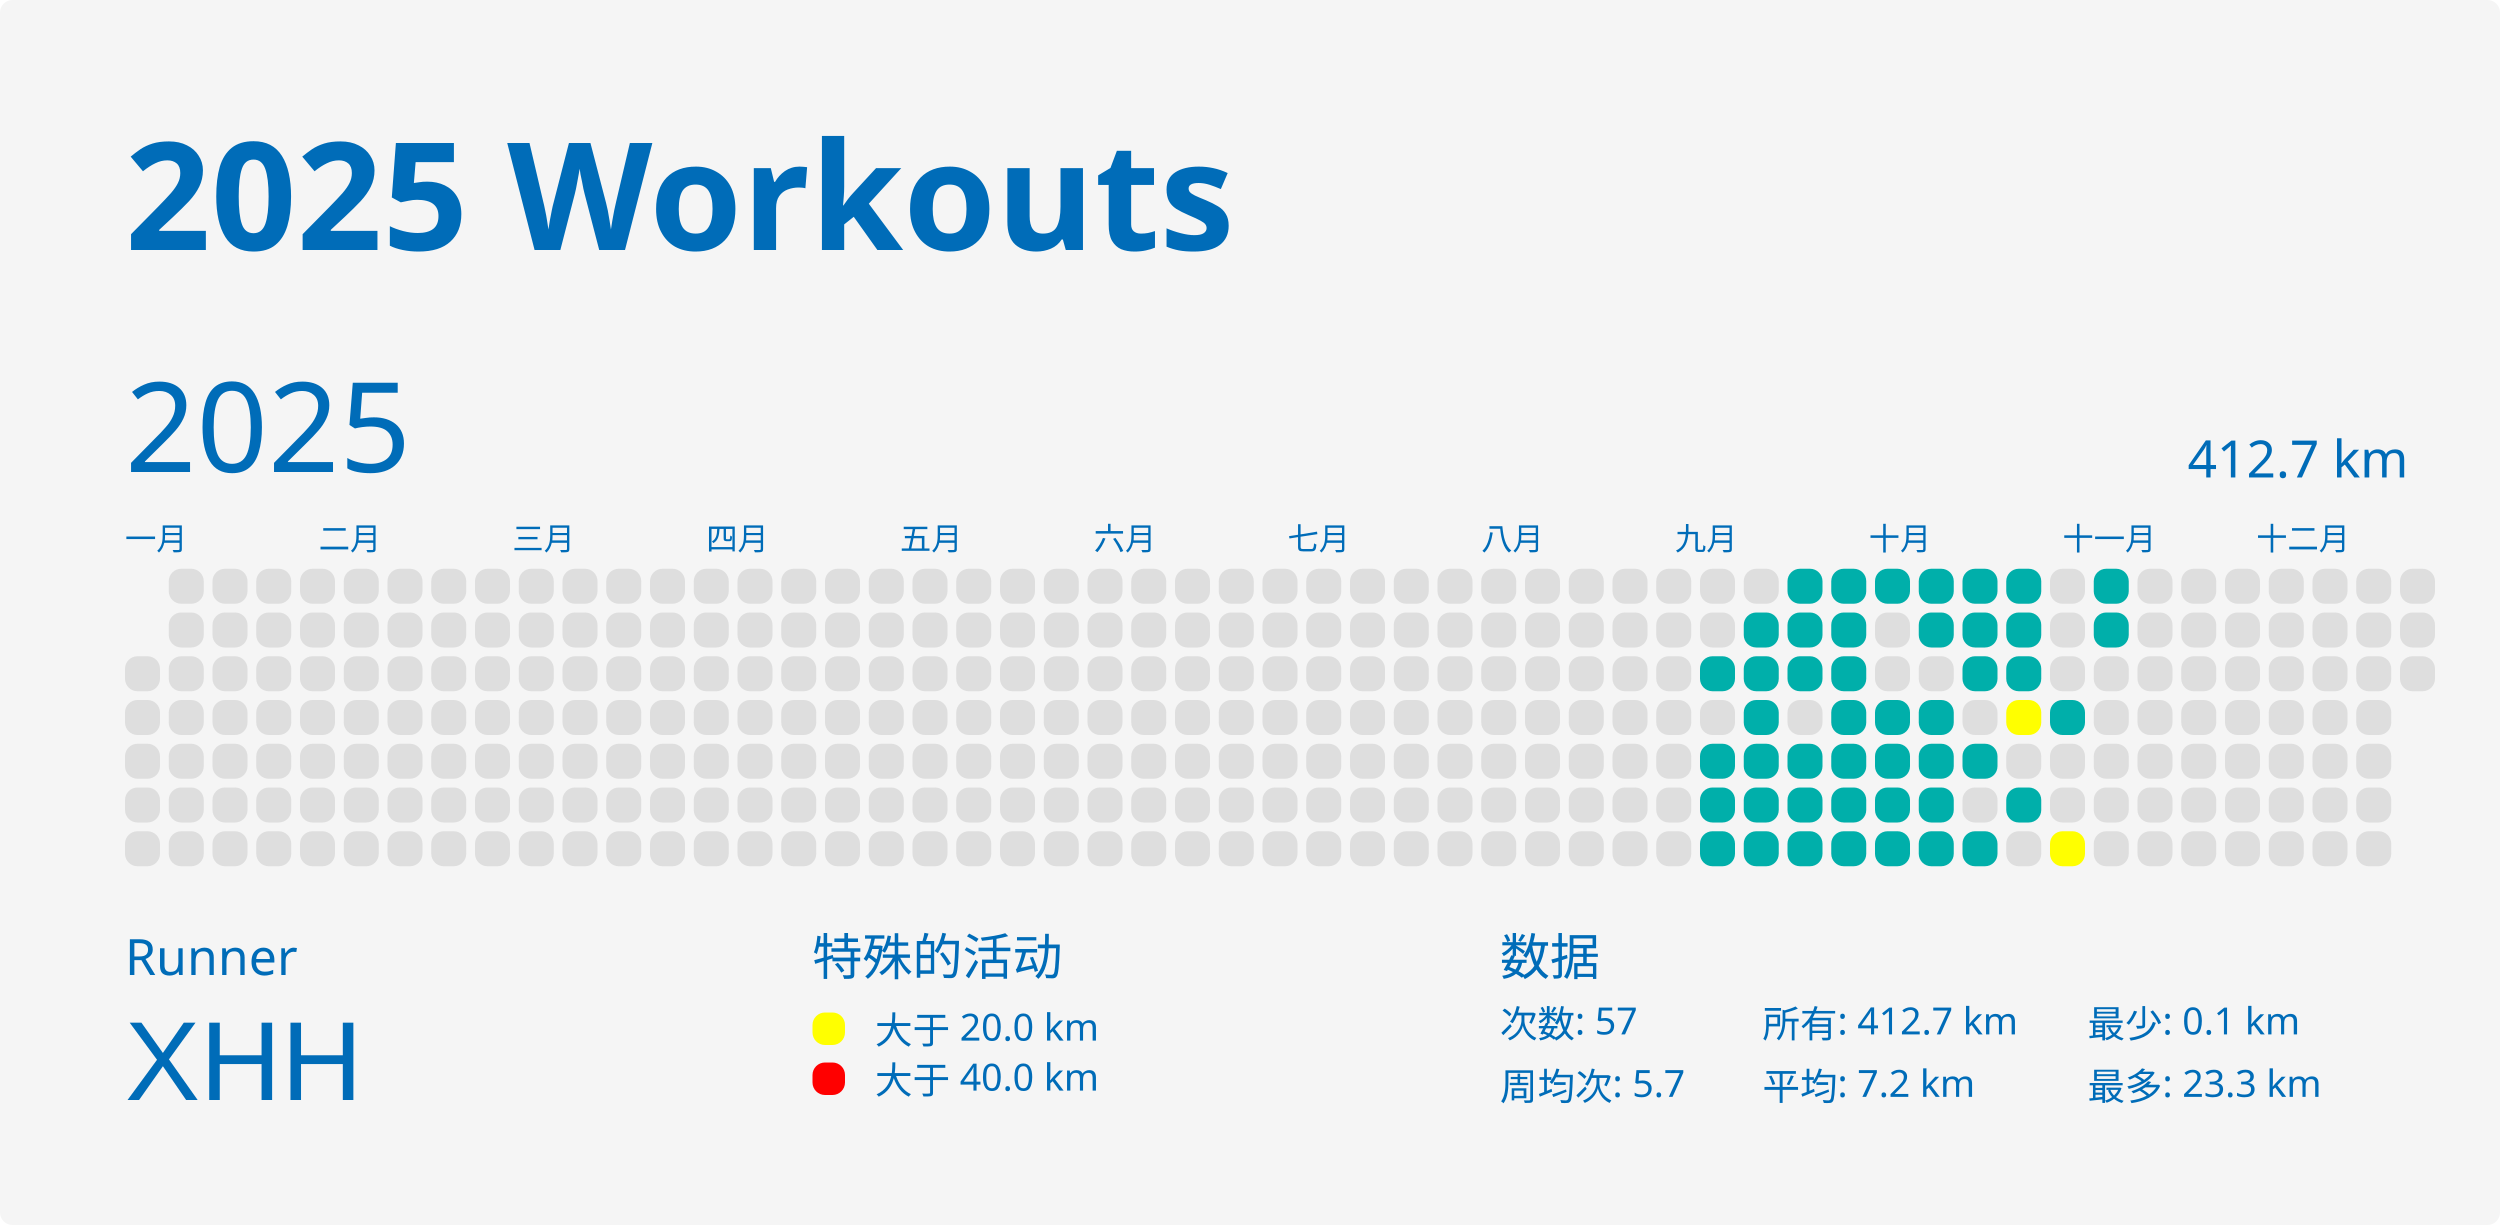
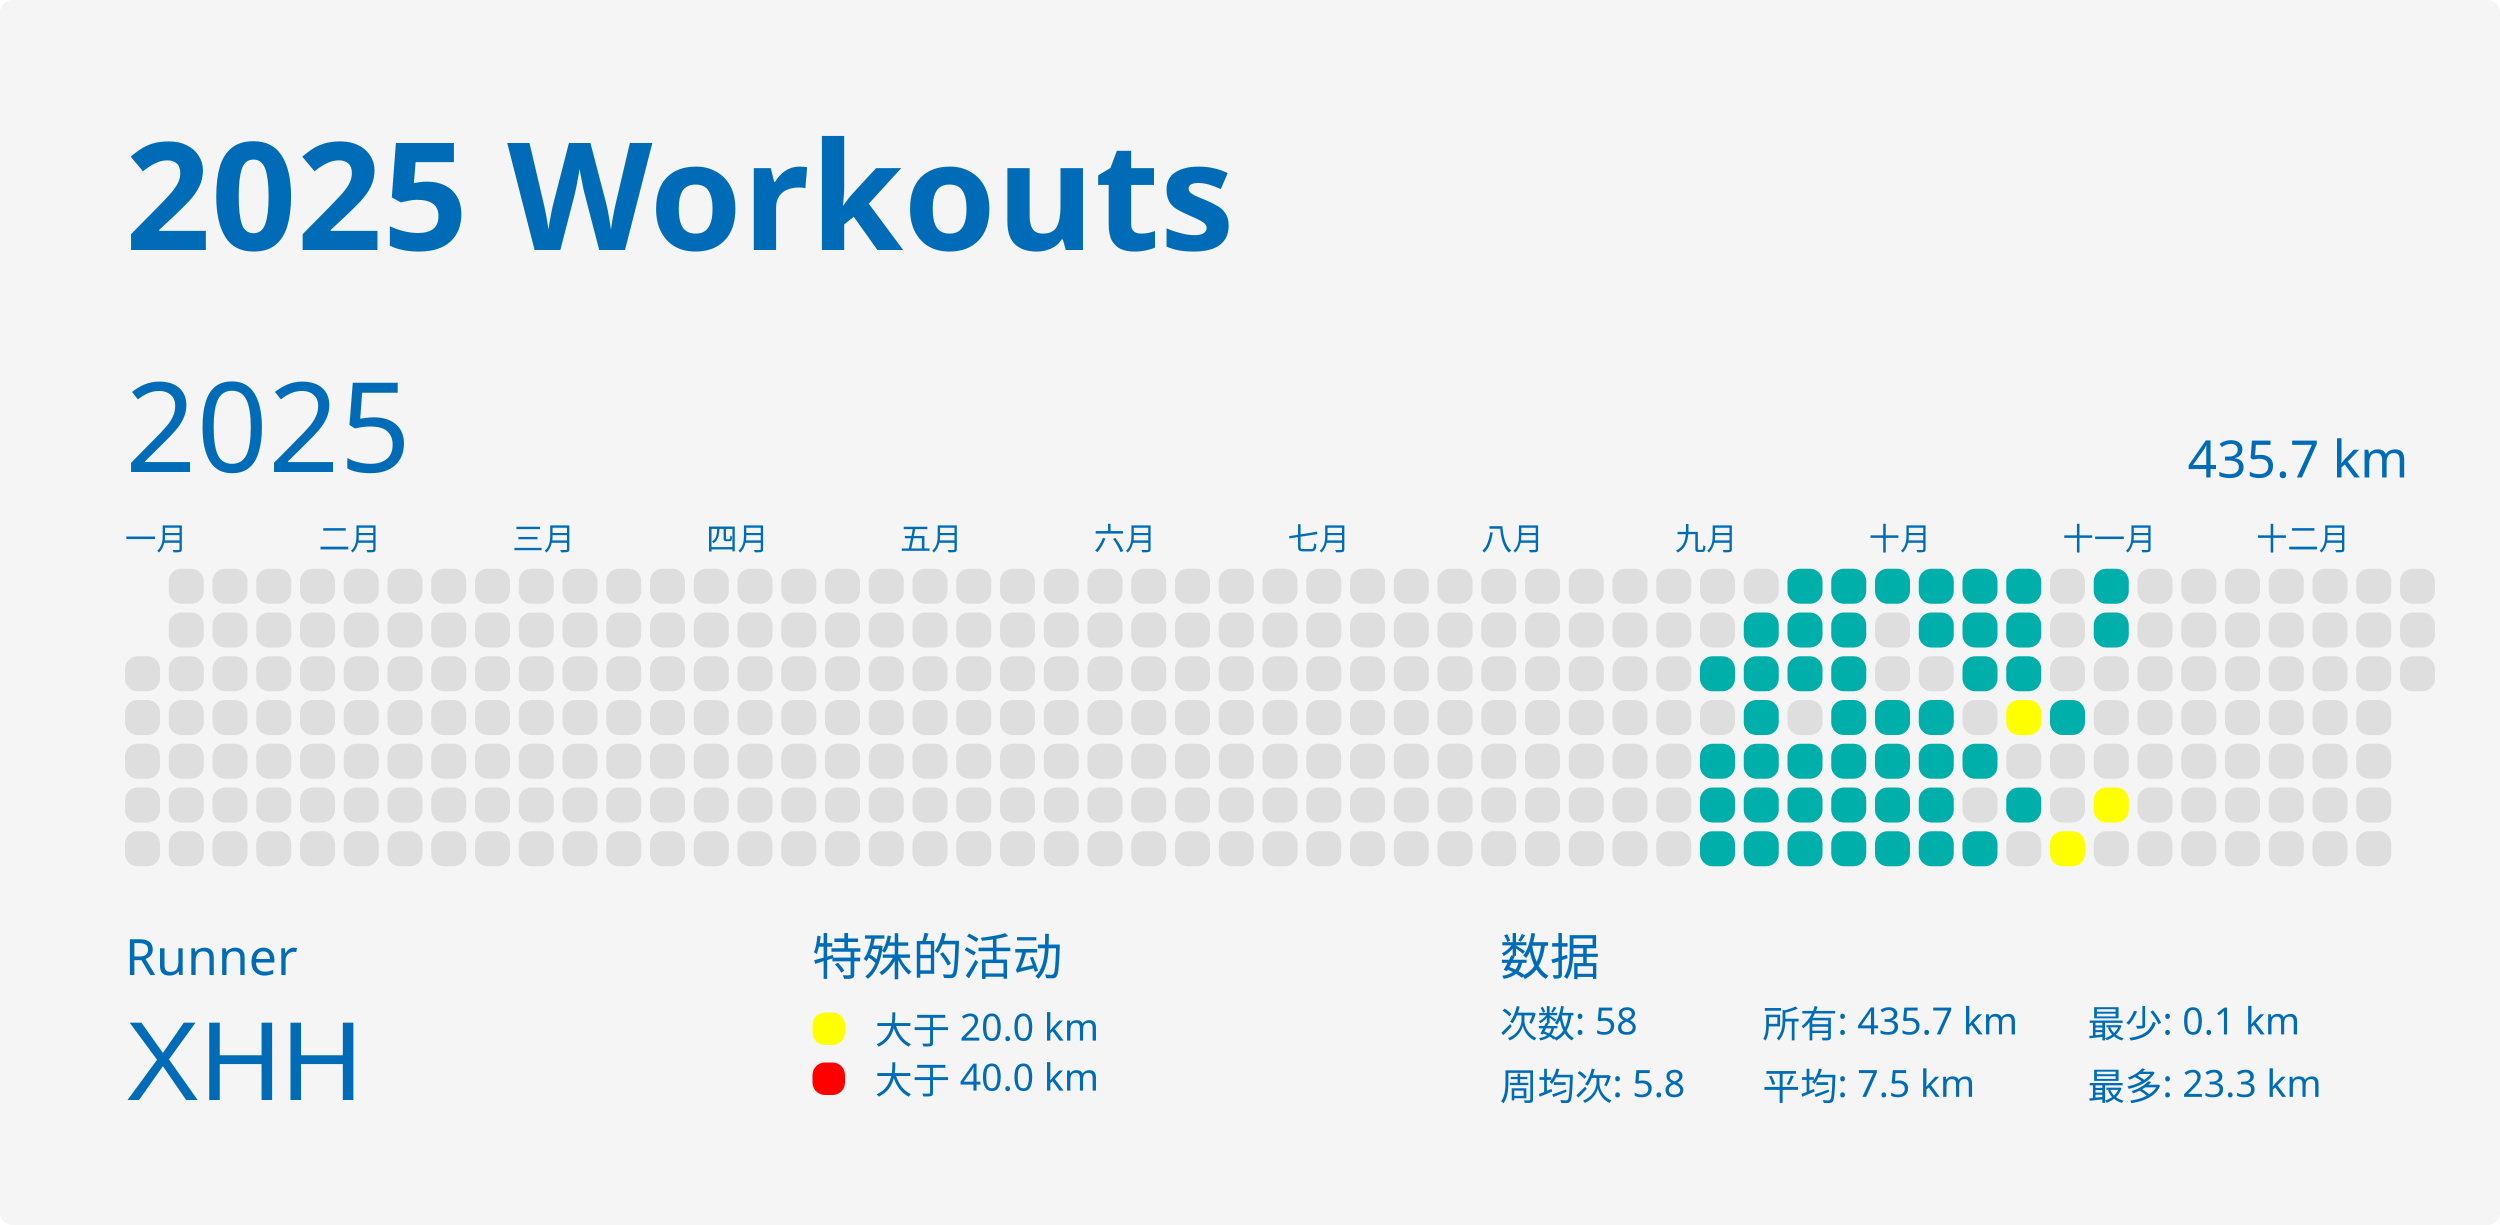
<svg xmlns="http://www.w3.org/2000/svg" baseProfile="full" height="98mm" version="1.1" viewBox="0,0,200,98" width="200mm">
  <defs />
  <rect fill="#f5f5f5" height="98" rx="1" ry="1" width="200" x="0" y="0" />
  <text fill="#006cb8" style="font-size:12px; font-family:MGI-Regular; font-weight:bold;" x="10" y="20">2025 Workouts</text>
  <text fill="#006cb8" style="font-size:4px; font-family:MGI-Regular" x="10" y="78">Runner</text>
  <text fill="#006cb8" style="font-size:9px; font-family:Arial" x="10" y="88">XHH</text>
  <text fill="#006cb8" style="font-size:4px; font-family:MGI-Regular" x="65" y="78">特殊的活动</text>
  <rect fill="yellow" height="2.6" rx="1" ry="1" width="2.6" x="65" y="81" />
  <text fill="#006cb8" style="font-size:3px; font-family:MGI-Regular" x="70" y="83.5">大于 20.0 km</text>
  <rect fill="red" height="2.6" rx="1" ry="1" width="2.6" x="65" y="85" />
  <text fill="#006cb8" style="font-size:3px; font-family:MGI-Regular" x="70" y="87.5">大于 40.0 km</text>
  <text fill="#006cb8" style="font-size:4px; font-family:MGI-Regular" x="120" y="78">数据</text>
-   <text fill="#006cb8" style="font-size:3px; font-family:MGI-Regular" x="120" y="83">次数: 57</text>
-   <text fill="#006cb8" style="font-size:3px; font-family:MGI-Regular" x="120" y="88">周均次: 5.7</text>
-   <text fill="#006cb8" style="font-size:3px; font-family:MGI-Regular" x="141" y="83">所有: 412.7 km</text>
-   <text fill="#006cb8" style="font-size:3px; font-family:MGI-Regular" x="141" y="88">平均: 7.2 km</text>
+   <text fill="#006cb8" style="font-size:3px; font-family:MGI-Regular" x="120" y="83">次数: 58</text>
+   <text fill="#006cb8" style="font-size:3px; font-family:MGI-Regular" x="120" y="88">周均次: 5.8</text>
+   <text fill="#006cb8" style="font-size:3px; font-family:MGI-Regular" x="141" y="83">所有: 435.7 km</text>
+   <text fill="#006cb8" style="font-size:3px; font-family:MGI-Regular" x="141" y="88">平均: 7.5 km</text>
  <text fill="#006cb8" style="font-size:3px; font-family:MGI-Regular" x="167" y="83">最少: 0.1 km</text>
  <text fill="#006cb8" style="font-size:3px; font-family:MGI-Regular" x="167" y="88">最多: 23.3 km</text>
  <text dominant-baseline="hanging" fill="#006cb8" style="font-size:10.0px; font-family:MGI-Regular;" x="10" y="30">2025</text>
-   <text dominant-baseline="hanging" fill="#006cb8" style="font-size:4.125px; font-family:MGI-Regular;" x="175" y="35">412.7 km</text>
+   <text dominant-baseline="hanging" fill="#006cb8" style="font-size:4.125px; font-family:MGI-Regular;" x="175" y="35">435.7 km</text>
  <text fill="#006cb8" style="font-size:2.5px; font-family:MGI-Regular" x="10.0" y="44">一月</text>
  <text fill="#006cb8" style="font-size:2.5px; font-family:MGI-Regular" x="25.5" y="44">二月</text>
  <text fill="#006cb8" style="font-size:2.5px; font-family:MGI-Regular" x="41.0" y="44">三月</text>
  <text fill="#006cb8" style="font-size:2.5px; font-family:MGI-Regular" x="56.5" y="44">四月</text>
  <text fill="#006cb8" style="font-size:2.5px; font-family:MGI-Regular" x="72.0" y="44">五月</text>
  <text fill="#006cb8" style="font-size:2.5px; font-family:MGI-Regular" x="87.5" y="44">六月</text>
  <text fill="#006cb8" style="font-size:2.5px; font-family:MGI-Regular" x="103.0" y="44">七月</text>
  <text fill="#006cb8" style="font-size:2.5px; font-family:MGI-Regular" x="118.5" y="44">八月</text>
  <text fill="#006cb8" style="font-size:2.5px; font-family:MGI-Regular" x="134.0" y="44">九月</text>
  <text fill="#006cb8" style="font-size:2.5px; font-family:MGI-Regular" x="149.5" y="44">十月</text>
  <text fill="#006cb8" style="font-size:2.5px; font-family:MGI-Regular" x="165.0" y="44">十一月</text>
  <text fill="#006cb8" style="font-size:2.5px; font-family:MGI-Regular" x="180.5" y="44">十二月</text>
  <rect fill="#dedede" height="2.8" rx="1" ry="1" width="2.8" x="10.0" y="52.5" />
  <rect fill="#dedede" height="2.8" rx="1" ry="1" width="2.8" x="10.0" y="56.0" />
  <rect fill="#dedede" height="2.8" rx="1" ry="1" width="2.8" x="10.0" y="59.5" />
  <rect fill="#dedede" height="2.8" rx="1" ry="1" width="2.8" x="10.0" y="63.0" />
  <rect fill="#dedede" height="2.8" rx="1" ry="1" width="2.8" x="10.0" y="66.5" />
  <rect fill="#dedede" height="2.8" rx="1" ry="1" width="2.8" x="13.5" y="45.5" />
  <rect fill="#dedede" height="2.8" rx="1" ry="1" width="2.8" x="13.5" y="49.0" />
  <rect fill="#dedede" height="2.8" rx="1" ry="1" width="2.8" x="13.5" y="52.5" />
  <rect fill="#dedede" height="2.8" rx="1" ry="1" width="2.8" x="13.5" y="56.0" />
  <rect fill="#dedede" height="2.8" rx="1" ry="1" width="2.8" x="13.5" y="59.5" />
  <rect fill="#dedede" height="2.8" rx="1" ry="1" width="2.8" x="13.5" y="63.0" />
  <rect fill="#dedede" height="2.8" rx="1" ry="1" width="2.8" x="13.5" y="66.5" />
  <rect fill="#dedede" height="2.8" rx="1" ry="1" width="2.8" x="17.0" y="45.5" />
  <rect fill="#dedede" height="2.8" rx="1" ry="1" width="2.8" x="17.0" y="49.0" />
  <rect fill="#dedede" height="2.8" rx="1" ry="1" width="2.8" x="17.0" y="52.5" />
  <rect fill="#dedede" height="2.8" rx="1" ry="1" width="2.8" x="17.0" y="56.0" />
  <rect fill="#dedede" height="2.8" rx="1" ry="1" width="2.8" x="17.0" y="59.5" />
  <rect fill="#dedede" height="2.8" rx="1" ry="1" width="2.8" x="17.0" y="63.0" />
  <rect fill="#dedede" height="2.8" rx="1" ry="1" width="2.8" x="17.0" y="66.5" />
  <rect fill="#dedede" height="2.8" rx="1" ry="1" width="2.8" x="20.5" y="45.5" />
  <rect fill="#dedede" height="2.8" rx="1" ry="1" width="2.8" x="20.5" y="49.0" />
  <rect fill="#dedede" height="2.8" rx="1" ry="1" width="2.8" x="20.5" y="52.5" />
  <rect fill="#dedede" height="2.8" rx="1" ry="1" width="2.8" x="20.5" y="56.0" />
  <rect fill="#dedede" height="2.8" rx="1" ry="1" width="2.8" x="20.5" y="59.5" />
  <rect fill="#dedede" height="2.8" rx="1" ry="1" width="2.8" x="20.5" y="63.0" />
  <rect fill="#dedede" height="2.8" rx="1" ry="1" width="2.8" x="20.5" y="66.5" />
  <rect fill="#dedede" height="2.8" rx="1" ry="1" width="2.8" x="24.0" y="45.5" />
  <rect fill="#dedede" height="2.8" rx="1" ry="1" width="2.8" x="24.0" y="49.0" />
  <rect fill="#dedede" height="2.8" rx="1" ry="1" width="2.8" x="24.0" y="52.5" />
  <rect fill="#dedede" height="2.8" rx="1" ry="1" width="2.8" x="24.0" y="56.0" />
  <rect fill="#dedede" height="2.8" rx="1" ry="1" width="2.8" x="24.0" y="59.5" />
  <rect fill="#dedede" height="2.8" rx="1" ry="1" width="2.8" x="24.0" y="63.0" />
  <rect fill="#dedede" height="2.8" rx="1" ry="1" width="2.8" x="24.0" y="66.5" />
  <rect fill="#dedede" height="2.8" rx="1" ry="1" width="2.8" x="27.5" y="45.5" />
  <rect fill="#dedede" height="2.8" rx="1" ry="1" width="2.8" x="27.5" y="49.0" />
  <rect fill="#dedede" height="2.8" rx="1" ry="1" width="2.8" x="27.5" y="52.5" />
  <rect fill="#dedede" height="2.8" rx="1" ry="1" width="2.8" x="27.5" y="56.0" />
  <rect fill="#dedede" height="2.8" rx="1" ry="1" width="2.8" x="27.5" y="59.5" />
  <rect fill="#dedede" height="2.8" rx="1" ry="1" width="2.8" x="27.5" y="63.0" />
  <rect fill="#dedede" height="2.8" rx="1" ry="1" width="2.8" x="27.5" y="66.5" />
  <rect fill="#dedede" height="2.8" rx="1" ry="1" width="2.8" x="31.0" y="45.5" />
  <rect fill="#dedede" height="2.8" rx="1" ry="1" width="2.8" x="31.0" y="49.0" />
  <rect fill="#dedede" height="2.8" rx="1" ry="1" width="2.8" x="31.0" y="52.5" />
  <rect fill="#dedede" height="2.8" rx="1" ry="1" width="2.8" x="31.0" y="56.0" />
  <rect fill="#dedede" height="2.8" rx="1" ry="1" width="2.8" x="31.0" y="59.5" />
  <rect fill="#dedede" height="2.8" rx="1" ry="1" width="2.8" x="31.0" y="63.0" />
  <rect fill="#dedede" height="2.8" rx="1" ry="1" width="2.8" x="31.0" y="66.5" />
  <rect fill="#dedede" height="2.8" rx="1" ry="1" width="2.8" x="34.5" y="45.5" />
  <rect fill="#dedede" height="2.8" rx="1" ry="1" width="2.8" x="34.5" y="49.0" />
  <rect fill="#dedede" height="2.8" rx="1" ry="1" width="2.8" x="34.5" y="52.5" />
  <rect fill="#dedede" height="2.8" rx="1" ry="1" width="2.8" x="34.5" y="56.0" />
  <rect fill="#dedede" height="2.8" rx="1" ry="1" width="2.8" x="34.5" y="59.5" />
  <rect fill="#dedede" height="2.8" rx="1" ry="1" width="2.8" x="34.5" y="63.0" />
  <rect fill="#dedede" height="2.8" rx="1" ry="1" width="2.8" x="34.5" y="66.5" />
  <rect fill="#dedede" height="2.8" rx="1" ry="1" width="2.8" x="38.0" y="45.5" />
  <rect fill="#dedede" height="2.8" rx="1" ry="1" width="2.8" x="38.0" y="49.0" />
  <rect fill="#dedede" height="2.8" rx="1" ry="1" width="2.8" x="38.0" y="52.5" />
  <rect fill="#dedede" height="2.8" rx="1" ry="1" width="2.8" x="38.0" y="56.0" />
  <rect fill="#dedede" height="2.8" rx="1" ry="1" width="2.8" x="38.0" y="59.5" />
  <rect fill="#dedede" height="2.8" rx="1" ry="1" width="2.8" x="38.0" y="63.0" />
  <rect fill="#dedede" height="2.8" rx="1" ry="1" width="2.8" x="38.0" y="66.5" />
  <rect fill="#dedede" height="2.8" rx="1" ry="1" width="2.8" x="41.5" y="45.5" />
  <rect fill="#dedede" height="2.8" rx="1" ry="1" width="2.8" x="41.5" y="49.0" />
  <rect fill="#dedede" height="2.8" rx="1" ry="1" width="2.8" x="41.5" y="52.5" />
  <rect fill="#dedede" height="2.8" rx="1" ry="1" width="2.8" x="41.5" y="56.0" />
  <rect fill="#dedede" height="2.8" rx="1" ry="1" width="2.8" x="41.5" y="59.5" />
  <rect fill="#dedede" height="2.8" rx="1" ry="1" width="2.8" x="41.5" y="63.0" />
  <rect fill="#dedede" height="2.8" rx="1" ry="1" width="2.8" x="41.5" y="66.5" />
  <rect fill="#dedede" height="2.8" rx="1" ry="1" width="2.8" x="45.0" y="45.5" />
  <rect fill="#dedede" height="2.8" rx="1" ry="1" width="2.8" x="45.0" y="49.0" />
  <rect fill="#dedede" height="2.8" rx="1" ry="1" width="2.8" x="45.0" y="52.5" />
  <rect fill="#dedede" height="2.8" rx="1" ry="1" width="2.8" x="45.0" y="56.0" />
  <rect fill="#dedede" height="2.8" rx="1" ry="1" width="2.8" x="45.0" y="59.5" />
  <rect fill="#dedede" height="2.8" rx="1" ry="1" width="2.8" x="45.0" y="63.0" />
  <rect fill="#dedede" height="2.8" rx="1" ry="1" width="2.8" x="45.0" y="66.5" />
  <rect fill="#dedede" height="2.8" rx="1" ry="1" width="2.8" x="48.5" y="45.5" />
  <rect fill="#dedede" height="2.8" rx="1" ry="1" width="2.8" x="48.5" y="49.0" />
  <rect fill="#dedede" height="2.8" rx="1" ry="1" width="2.8" x="48.5" y="52.5" />
  <rect fill="#dedede" height="2.8" rx="1" ry="1" width="2.8" x="48.5" y="56.0" />
  <rect fill="#dedede" height="2.8" rx="1" ry="1" width="2.8" x="48.5" y="59.5" />
  <rect fill="#dedede" height="2.8" rx="1" ry="1" width="2.8" x="48.5" y="63.0" />
  <rect fill="#dedede" height="2.8" rx="1" ry="1" width="2.8" x="48.5" y="66.5" />
  <rect fill="#dedede" height="2.8" rx="1" ry="1" width="2.8" x="52.0" y="45.5" />
  <rect fill="#dedede" height="2.8" rx="1" ry="1" width="2.8" x="52.0" y="49.0" />
  <rect fill="#dedede" height="2.8" rx="1" ry="1" width="2.8" x="52.0" y="52.5" />
  <rect fill="#dedede" height="2.8" rx="1" ry="1" width="2.8" x="52.0" y="56.0" />
  <rect fill="#dedede" height="2.8" rx="1" ry="1" width="2.8" x="52.0" y="59.5" />
  <rect fill="#dedede" height="2.8" rx="1" ry="1" width="2.8" x="52.0" y="63.0" />
  <rect fill="#dedede" height="2.8" rx="1" ry="1" width="2.8" x="52.0" y="66.5" />
  <rect fill="#dedede" height="2.8" rx="1" ry="1" width="2.8" x="55.5" y="45.5" />
  <rect fill="#dedede" height="2.8" rx="1" ry="1" width="2.8" x="55.5" y="49.0" />
  <rect fill="#dedede" height="2.8" rx="1" ry="1" width="2.8" x="55.5" y="52.5" />
  <rect fill="#dedede" height="2.8" rx="1" ry="1" width="2.8" x="55.5" y="56.0" />
  <rect fill="#dedede" height="2.8" rx="1" ry="1" width="2.8" x="55.5" y="59.5" />
  <rect fill="#dedede" height="2.8" rx="1" ry="1" width="2.8" x="55.5" y="63.0" />
  <rect fill="#dedede" height="2.8" rx="1" ry="1" width="2.8" x="55.5" y="66.5" />
  <rect fill="#dedede" height="2.8" rx="1" ry="1" width="2.8" x="59.0" y="45.5" />
  <rect fill="#dedede" height="2.8" rx="1" ry="1" width="2.8" x="59.0" y="49.0" />
  <rect fill="#dedede" height="2.8" rx="1" ry="1" width="2.8" x="59.0" y="52.5" />
  <rect fill="#dedede" height="2.8" rx="1" ry="1" width="2.8" x="59.0" y="56.0" />
  <rect fill="#dedede" height="2.8" rx="1" ry="1" width="2.8" x="59.0" y="59.5" />
  <rect fill="#dedede" height="2.8" rx="1" ry="1" width="2.8" x="59.0" y="63.0" />
  <rect fill="#dedede" height="2.8" rx="1" ry="1" width="2.8" x="59.0" y="66.5" />
  <rect fill="#dedede" height="2.8" rx="1" ry="1" width="2.8" x="62.5" y="45.5" />
  <rect fill="#dedede" height="2.8" rx="1" ry="1" width="2.8" x="62.5" y="49.0" />
  <rect fill="#dedede" height="2.8" rx="1" ry="1" width="2.8" x="62.5" y="52.5" />
  <rect fill="#dedede" height="2.8" rx="1" ry="1" width="2.8" x="62.5" y="56.0" />
  <rect fill="#dedede" height="2.8" rx="1" ry="1" width="2.8" x="62.5" y="59.5" />
  <rect fill="#dedede" height="2.8" rx="1" ry="1" width="2.8" x="62.5" y="63.0" />
  <rect fill="#dedede" height="2.8" rx="1" ry="1" width="2.8" x="62.5" y="66.5" />
  <rect fill="#dedede" height="2.8" rx="1" ry="1" width="2.8" x="66.0" y="45.5" />
  <rect fill="#dedede" height="2.8" rx="1" ry="1" width="2.8" x="66.0" y="49.0" />
  <rect fill="#dedede" height="2.8" rx="1" ry="1" width="2.8" x="66.0" y="52.5" />
  <rect fill="#dedede" height="2.8" rx="1" ry="1" width="2.8" x="66.0" y="56.0" />
  <rect fill="#dedede" height="2.8" rx="1" ry="1" width="2.8" x="66.0" y="59.5" />
  <rect fill="#dedede" height="2.8" rx="1" ry="1" width="2.8" x="66.0" y="63.0" />
  <rect fill="#dedede" height="2.8" rx="1" ry="1" width="2.8" x="66.0" y="66.5" />
  <rect fill="#dedede" height="2.8" rx="1" ry="1" width="2.8" x="69.5" y="45.5" />
  <rect fill="#dedede" height="2.8" rx="1" ry="1" width="2.8" x="69.5" y="49.0" />
  <rect fill="#dedede" height="2.8" rx="1" ry="1" width="2.8" x="69.5" y="52.5" />
  <rect fill="#dedede" height="2.8" rx="1" ry="1" width="2.8" x="69.5" y="56.0" />
  <rect fill="#dedede" height="2.8" rx="1" ry="1" width="2.8" x="69.5" y="59.5" />
  <rect fill="#dedede" height="2.8" rx="1" ry="1" width="2.8" x="69.5" y="63.0" />
  <rect fill="#dedede" height="2.8" rx="1" ry="1" width="2.8" x="69.5" y="66.5" />
  <rect fill="#dedede" height="2.8" rx="1" ry="1" width="2.8" x="73.0" y="45.5" />
  <rect fill="#dedede" height="2.8" rx="1" ry="1" width="2.8" x="73.0" y="49.0" />
  <rect fill="#dedede" height="2.8" rx="1" ry="1" width="2.8" x="73.0" y="52.5" />
  <rect fill="#dedede" height="2.8" rx="1" ry="1" width="2.8" x="73.0" y="56.0" />
  <rect fill="#dedede" height="2.8" rx="1" ry="1" width="2.8" x="73.0" y="59.5" />
  <rect fill="#dedede" height="2.8" rx="1" ry="1" width="2.8" x="73.0" y="63.0" />
  <rect fill="#dedede" height="2.8" rx="1" ry="1" width="2.8" x="73.0" y="66.5" />
  <rect fill="#dedede" height="2.8" rx="1" ry="1" width="2.8" x="76.5" y="45.5" />
  <rect fill="#dedede" height="2.8" rx="1" ry="1" width="2.8" x="76.5" y="49.0" />
  <rect fill="#dedede" height="2.8" rx="1" ry="1" width="2.8" x="76.5" y="52.5" />
  <rect fill="#dedede" height="2.8" rx="1" ry="1" width="2.8" x="76.5" y="56.0" />
  <rect fill="#dedede" height="2.8" rx="1" ry="1" width="2.8" x="76.5" y="59.5" />
  <rect fill="#dedede" height="2.8" rx="1" ry="1" width="2.8" x="76.5" y="63.0" />
  <rect fill="#dedede" height="2.8" rx="1" ry="1" width="2.8" x="76.5" y="66.5" />
  <rect fill="#dedede" height="2.8" rx="1" ry="1" width="2.8" x="80.0" y="45.5" />
  <rect fill="#dedede" height="2.8" rx="1" ry="1" width="2.8" x="80.0" y="49.0" />
  <rect fill="#dedede" height="2.8" rx="1" ry="1" width="2.8" x="80.0" y="52.5" />
  <rect fill="#dedede" height="2.8" rx="1" ry="1" width="2.8" x="80.0" y="56.0" />
  <rect fill="#dedede" height="2.8" rx="1" ry="1" width="2.8" x="80.0" y="59.5" />
  <rect fill="#dedede" height="2.8" rx="1" ry="1" width="2.8" x="80.0" y="63.0" />
  <rect fill="#dedede" height="2.8" rx="1" ry="1" width="2.8" x="80.0" y="66.5" />
  <rect fill="#dedede" height="2.8" rx="1" ry="1" width="2.8" x="83.5" y="45.5" />
  <rect fill="#dedede" height="2.8" rx="1" ry="1" width="2.8" x="83.5" y="49.0" />
  <rect fill="#dedede" height="2.8" rx="1" ry="1" width="2.8" x="83.5" y="52.5" />
  <rect fill="#dedede" height="2.8" rx="1" ry="1" width="2.8" x="83.5" y="56.0" />
  <rect fill="#dedede" height="2.8" rx="1" ry="1" width="2.8" x="83.5" y="59.5" />
  <rect fill="#dedede" height="2.8" rx="1" ry="1" width="2.8" x="83.5" y="63.0" />
  <rect fill="#dedede" height="2.8" rx="1" ry="1" width="2.8" x="83.5" y="66.5" />
  <rect fill="#dedede" height="2.8" rx="1" ry="1" width="2.8" x="87.0" y="45.5" />
  <rect fill="#dedede" height="2.8" rx="1" ry="1" width="2.8" x="87.0" y="49.0" />
  <rect fill="#dedede" height="2.8" rx="1" ry="1" width="2.8" x="87.0" y="52.5" />
  <rect fill="#dedede" height="2.8" rx="1" ry="1" width="2.8" x="87.0" y="56.0" />
  <rect fill="#dedede" height="2.8" rx="1" ry="1" width="2.8" x="87.0" y="59.5" />
  <rect fill="#dedede" height="2.8" rx="1" ry="1" width="2.8" x="87.0" y="63.0" />
  <rect fill="#dedede" height="2.8" rx="1" ry="1" width="2.8" x="87.0" y="66.5" />
  <rect fill="#dedede" height="2.8" rx="1" ry="1" width="2.8" x="90.5" y="45.5" />
  <rect fill="#dedede" height="2.8" rx="1" ry="1" width="2.8" x="90.5" y="49.0" />
  <rect fill="#dedede" height="2.8" rx="1" ry="1" width="2.8" x="90.5" y="52.5" />
  <rect fill="#dedede" height="2.8" rx="1" ry="1" width="2.8" x="90.5" y="56.0" />
  <rect fill="#dedede" height="2.8" rx="1" ry="1" width="2.8" x="90.5" y="59.5" />
  <rect fill="#dedede" height="2.8" rx="1" ry="1" width="2.8" x="90.5" y="63.0" />
  <rect fill="#dedede" height="2.8" rx="1" ry="1" width="2.8" x="90.5" y="66.5" />
  <rect fill="#dedede" height="2.8" rx="1" ry="1" width="2.8" x="94.0" y="45.5" />
  <rect fill="#dedede" height="2.8" rx="1" ry="1" width="2.8" x="94.0" y="49.0" />
  <rect fill="#dedede" height="2.8" rx="1" ry="1" width="2.8" x="94.0" y="52.5" />
  <rect fill="#dedede" height="2.8" rx="1" ry="1" width="2.8" x="94.0" y="56.0" />
  <rect fill="#dedede" height="2.8" rx="1" ry="1" width="2.8" x="94.0" y="59.5" />
  <rect fill="#dedede" height="2.8" rx="1" ry="1" width="2.8" x="94.0" y="63.0" />
  <rect fill="#dedede" height="2.8" rx="1" ry="1" width="2.8" x="94.0" y="66.5" />
  <rect fill="#dedede" height="2.8" rx="1" ry="1" width="2.8" x="97.5" y="45.5" />
  <rect fill="#dedede" height="2.8" rx="1" ry="1" width="2.8" x="97.5" y="49.0" />
  <rect fill="#dedede" height="2.8" rx="1" ry="1" width="2.8" x="97.5" y="52.5" />
  <rect fill="#dedede" height="2.8" rx="1" ry="1" width="2.8" x="97.5" y="56.0" />
  <rect fill="#dedede" height="2.8" rx="1" ry="1" width="2.8" x="97.5" y="59.5" />
  <rect fill="#dedede" height="2.8" rx="1" ry="1" width="2.8" x="97.5" y="63.0" />
  <rect fill="#dedede" height="2.8" rx="1" ry="1" width="2.8" x="97.5" y="66.5" />
  <rect fill="#dedede" height="2.8" rx="1" ry="1" width="2.8" x="101.0" y="45.5" />
  <rect fill="#dedede" height="2.8" rx="1" ry="1" width="2.8" x="101.0" y="49.0" />
  <rect fill="#dedede" height="2.8" rx="1" ry="1" width="2.8" x="101.0" y="52.5" />
  <rect fill="#dedede" height="2.8" rx="1" ry="1" width="2.8" x="101.0" y="56.0" />
  <rect fill="#dedede" height="2.8" rx="1" ry="1" width="2.8" x="101.0" y="59.5" />
  <rect fill="#dedede" height="2.8" rx="1" ry="1" width="2.8" x="101.0" y="63.0" />
  <rect fill="#dedede" height="2.8" rx="1" ry="1" width="2.8" x="101.0" y="66.5" />
  <rect fill="#dedede" height="2.8" rx="1" ry="1" width="2.8" x="104.5" y="45.5" />
  <rect fill="#dedede" height="2.8" rx="1" ry="1" width="2.8" x="104.5" y="49.0" />
  <rect fill="#dedede" height="2.8" rx="1" ry="1" width="2.8" x="104.5" y="52.5" />
  <rect fill="#dedede" height="2.8" rx="1" ry="1" width="2.8" x="104.5" y="56.0" />
  <rect fill="#dedede" height="2.8" rx="1" ry="1" width="2.8" x="104.5" y="59.5" />
  <rect fill="#dedede" height="2.8" rx="1" ry="1" width="2.8" x="104.5" y="63.0" />
  <rect fill="#dedede" height="2.8" rx="1" ry="1" width="2.8" x="104.5" y="66.5" />
  <rect fill="#dedede" height="2.8" rx="1" ry="1" width="2.8" x="108.0" y="45.5" />
  <rect fill="#dedede" height="2.8" rx="1" ry="1" width="2.8" x="108.0" y="49.0" />
  <rect fill="#dedede" height="2.8" rx="1" ry="1" width="2.8" x="108.0" y="52.5" />
  <rect fill="#dedede" height="2.8" rx="1" ry="1" width="2.8" x="108.0" y="56.0" />
  <rect fill="#dedede" height="2.8" rx="1" ry="1" width="2.8" x="108.0" y="59.5" />
  <rect fill="#dedede" height="2.8" rx="1" ry="1" width="2.8" x="108.0" y="63.0" />
  <rect fill="#dedede" height="2.8" rx="1" ry="1" width="2.8" x="108.0" y="66.5" />
  <rect fill="#dedede" height="2.8" rx="1" ry="1" width="2.8" x="111.5" y="45.5" />
  <rect fill="#dedede" height="2.8" rx="1" ry="1" width="2.8" x="111.5" y="49.0" />
  <rect fill="#dedede" height="2.8" rx="1" ry="1" width="2.8" x="111.5" y="52.5" />
  <rect fill="#dedede" height="2.8" rx="1" ry="1" width="2.8" x="111.5" y="56.0" />
  <rect fill="#dedede" height="2.8" rx="1" ry="1" width="2.8" x="111.5" y="59.5" />
  <rect fill="#dedede" height="2.8" rx="1" ry="1" width="2.8" x="111.5" y="63.0" />
  <rect fill="#dedede" height="2.8" rx="1" ry="1" width="2.8" x="111.5" y="66.5" />
  <rect fill="#dedede" height="2.8" rx="1" ry="1" width="2.8" x="115.0" y="45.5" />
  <rect fill="#dedede" height="2.8" rx="1" ry="1" width="2.8" x="115.0" y="49.0" />
  <rect fill="#dedede" height="2.8" rx="1" ry="1" width="2.8" x="115.0" y="52.5" />
  <rect fill="#dedede" height="2.8" rx="1" ry="1" width="2.8" x="115.0" y="56.0" />
  <rect fill="#dedede" height="2.8" rx="1" ry="1" width="2.8" x="115.0" y="59.5" />
  <rect fill="#dedede" height="2.8" rx="1" ry="1" width="2.8" x="115.0" y="63.0" />
  <rect fill="#dedede" height="2.8" rx="1" ry="1" width="2.8" x="115.0" y="66.5" />
  <rect fill="#dedede" height="2.8" rx="1" ry="1" width="2.8" x="118.5" y="45.5" />
  <rect fill="#dedede" height="2.8" rx="1" ry="1" width="2.8" x="118.5" y="49.0" />
  <rect fill="#dedede" height="2.8" rx="1" ry="1" width="2.8" x="118.5" y="52.5" />
  <rect fill="#dedede" height="2.8" rx="1" ry="1" width="2.8" x="118.5" y="56.0" />
  <rect fill="#dedede" height="2.8" rx="1" ry="1" width="2.8" x="118.5" y="59.5" />
  <rect fill="#dedede" height="2.8" rx="1" ry="1" width="2.8" x="118.5" y="63.0" />
  <rect fill="#dedede" height="2.8" rx="1" ry="1" width="2.8" x="118.5" y="66.5" />
  <rect fill="#dedede" height="2.8" rx="1" ry="1" width="2.8" x="122.0" y="45.5" />
  <rect fill="#dedede" height="2.8" rx="1" ry="1" width="2.8" x="122.0" y="49.0" />
  <rect fill="#dedede" height="2.8" rx="1" ry="1" width="2.8" x="122.0" y="52.5" />
  <rect fill="#dedede" height="2.8" rx="1" ry="1" width="2.8" x="122.0" y="56.0" />
  <rect fill="#dedede" height="2.8" rx="1" ry="1" width="2.8" x="122.0" y="59.5" />
  <rect fill="#dedede" height="2.8" rx="1" ry="1" width="2.8" x="122.0" y="63.0" />
  <rect fill="#dedede" height="2.8" rx="1" ry="1" width="2.8" x="122.0" y="66.5" />
  <rect fill="#dedede" height="2.8" rx="1" ry="1" width="2.8" x="125.5" y="45.5" />
  <rect fill="#dedede" height="2.8" rx="1" ry="1" width="2.8" x="125.5" y="49.0" />
  <rect fill="#dedede" height="2.8" rx="1" ry="1" width="2.8" x="125.5" y="52.5" />
  <rect fill="#dedede" height="2.8" rx="1" ry="1" width="2.8" x="125.5" y="56.0" />
  <rect fill="#dedede" height="2.8" rx="1" ry="1" width="2.8" x="125.5" y="59.5" />
  <rect fill="#dedede" height="2.8" rx="1" ry="1" width="2.8" x="125.5" y="63.0" />
  <rect fill="#dedede" height="2.8" rx="1" ry="1" width="2.8" x="125.5" y="66.5" />
  <rect fill="#dedede" height="2.8" rx="1" ry="1" width="2.8" x="129.0" y="45.5" />
  <rect fill="#dedede" height="2.8" rx="1" ry="1" width="2.8" x="129.0" y="49.0" />
  <rect fill="#dedede" height="2.8" rx="1" ry="1" width="2.8" x="129.0" y="52.5" />
  <rect fill="#dedede" height="2.8" rx="1" ry="1" width="2.8" x="129.0" y="56.0" />
  <rect fill="#dedede" height="2.8" rx="1" ry="1" width="2.8" x="129.0" y="59.5" />
  <rect fill="#dedede" height="2.8" rx="1" ry="1" width="2.8" x="129.0" y="63.0" />
  <rect fill="#dedede" height="2.8" rx="1" ry="1" width="2.8" x="129.0" y="66.5" />
  <rect fill="#dedede" height="2.8" rx="1" ry="1" width="2.8" x="132.5" y="45.5" />
  <rect fill="#dedede" height="2.8" rx="1" ry="1" width="2.8" x="132.5" y="49.0" />
  <rect fill="#dedede" height="2.8" rx="1" ry="1" width="2.8" x="132.5" y="52.5" />
  <rect fill="#dedede" height="2.8" rx="1" ry="1" width="2.8" x="132.5" y="56.0" />
  <rect fill="#dedede" height="2.8" rx="1" ry="1" width="2.8" x="132.5" y="59.5" />
  <rect fill="#dedede" height="2.8" rx="1" ry="1" width="2.8" x="132.5" y="63.0" />
  <rect fill="#dedede" height="2.8" rx="1" ry="1" width="2.8" x="132.5" y="66.5" />
  <rect fill="#dedede" height="2.8" rx="1" ry="1" width="2.8" x="136.0" y="45.5" />
  <rect fill="#dedede" height="2.8" rx="1" ry="1" width="2.8" x="136.0" y="49.0" />
  <rect fill="#00AFAA" height="2.8" rx="1" ry="1" width="2.8" x="136.0" y="52.5" />
  <rect fill="#dedede" height="2.8" rx="1" ry="1" width="2.8" x="136.0" y="56.0" />
  <rect fill="#00AFAA" height="2.8" rx="1" ry="1" width="2.8" x="136.0" y="59.5" />
  <rect fill="#00AFAA" height="2.8" rx="1" ry="1" width="2.8" x="136.0" y="63.0" />
  <rect fill="#00AFAA" height="2.8" rx="1" ry="1" width="2.8" x="136.0" y="66.5" />
  <rect fill="#dedede" height="2.8" rx="1" ry="1" width="2.8" x="139.5" y="45.5" />
  <rect fill="#00AFAA" height="2.8" rx="1" ry="1" width="2.8" x="139.5" y="49.0" />
  <rect fill="#00AFAA" height="2.8" rx="1" ry="1" width="2.8" x="139.5" y="52.5" />
  <rect fill="#00AFAA" height="2.8" rx="1" ry="1" width="2.8" x="139.5" y="56.0" />
  <rect fill="#00AFAA" height="2.8" rx="1" ry="1" width="2.8" x="139.5" y="59.5" />
  <rect fill="#00AFAA" height="2.8" rx="1" ry="1" width="2.8" x="139.5" y="63.0" />
  <rect fill="#00AFAA" height="2.8" rx="1" ry="1" width="2.8" x="139.5" y="66.5" />
  <rect fill="#00AFAA" height="2.8" rx="1" ry="1" width="2.8" x="143.0" y="45.5" />
  <rect fill="#00AFAA" height="2.8" rx="1" ry="1" width="2.8" x="143.0" y="49.0" />
  <rect fill="#00AFAA" height="2.8" rx="1" ry="1" width="2.8" x="143.0" y="52.5" />
  <rect fill="#dedede" height="2.8" rx="1" ry="1" width="2.8" x="143.0" y="56.0" />
  <rect fill="#00AFAA" height="2.8" rx="1" ry="1" width="2.8" x="143.0" y="59.5" />
  <rect fill="#00AFAA" height="2.8" rx="1" ry="1" width="2.8" x="143.0" y="63.0" />
  <rect fill="#00AFAA" height="2.8" rx="1" ry="1" width="2.8" x="143.0" y="66.5" />
  <rect fill="#00AFAA" height="2.8" rx="1" ry="1" width="2.8" x="146.5" y="45.5" />
  <rect fill="#00AFAA" height="2.8" rx="1" ry="1" width="2.8" x="146.5" y="49.0" />
  <rect fill="#00AFAA" height="2.8" rx="1" ry="1" width="2.8" x="146.5" y="52.5" />
  <rect fill="#00AFAA" height="2.8" rx="1" ry="1" width="2.8" x="146.5" y="56.0" />
  <rect fill="#00AFAA" height="2.8" rx="1" ry="1" width="2.8" x="146.5" y="59.5" />
  <rect fill="#00AFAA" height="2.8" rx="1" ry="1" width="2.8" x="146.5" y="63.0" />
  <rect fill="#00AFAA" height="2.8" rx="1" ry="1" width="2.8" x="146.5" y="66.5" />
  <rect fill="#00AFAA" height="2.8" rx="1" ry="1" width="2.8" x="150.0" y="45.5" />
  <rect fill="#dedede" height="2.8" rx="1" ry="1" width="2.8" x="150.0" y="49.0" />
  <rect fill="#dedede" height="2.8" rx="1" ry="1" width="2.8" x="150.0" y="52.5" />
  <rect fill="#00AFAA" height="2.8" rx="1" ry="1" width="2.8" x="150.0" y="56.0" />
  <rect fill="#00AFAA" height="2.8" rx="1" ry="1" width="2.8" x="150.0" y="59.5" />
  <rect fill="#00AFAA" height="2.8" rx="1" ry="1" width="2.8" x="150.0" y="63.0" />
  <rect fill="#00AFAA" height="2.8" rx="1" ry="1" width="2.8" x="150.0" y="66.5" />
  <rect fill="#00AFAA" height="2.8" rx="1" ry="1" width="2.8" x="153.5" y="45.5" />
  <rect fill="#00AFAA" height="2.8" rx="1" ry="1" width="2.8" x="153.5" y="49.0" />
  <rect fill="#dedede" height="2.8" rx="1" ry="1" width="2.8" x="153.5" y="52.5" />
  <rect fill="#00AFAA" height="2.8" rx="1" ry="1" width="2.8" x="153.5" y="56.0" />
  <rect fill="#00AFAA" height="2.8" rx="1" ry="1" width="2.8" x="153.5" y="59.5" />
  <rect fill="#00AFAA" height="2.8" rx="1" ry="1" width="2.8" x="153.5" y="63.0" />
  <rect fill="#00AFAA" height="2.8" rx="1" ry="1" width="2.8" x="153.5" y="66.5" />
  <rect fill="#00AFAA" height="2.8" rx="1" ry="1" width="2.8" x="157.0" y="45.5" />
  <rect fill="#00AFAA" height="2.8" rx="1" ry="1" width="2.8" x="157.0" y="49.0" />
  <rect fill="#00AFAA" height="2.8" rx="1" ry="1" width="2.8" x="157.0" y="52.5" />
  <rect fill="#dedede" height="2.8" rx="1" ry="1" width="2.8" x="157.0" y="56.0" />
  <rect fill="#00AFAA" height="2.8" rx="1" ry="1" width="2.8" x="157.0" y="59.5" />
  <rect fill="#dedede" height="2.8" rx="1" ry="1" width="2.8" x="157.0" y="63.0" />
  <rect fill="#00AFAA" height="2.8" rx="1" ry="1" width="2.8" x="157.0" y="66.5" />
  <rect fill="#00AFAA" height="2.8" rx="1" ry="1" width="2.8" x="160.5" y="45.5" />
  <rect fill="#00AFAA" height="2.8" rx="1" ry="1" width="2.8" x="160.5" y="49.0" />
  <rect fill="#00AFAA" height="2.8" rx="1" ry="1" width="2.8" x="160.5" y="52.5" />
  <rect fill="yellow" height="2.8" rx="1" ry="1" width="2.8" x="160.5" y="56.0" />
  <rect fill="#dedede" height="2.8" rx="1" ry="1" width="2.8" x="160.5" y="59.5" />
  <rect fill="#00AFAA" height="2.8" rx="1" ry="1" width="2.8" x="160.5" y="63.0" />
  <rect fill="#dedede" height="2.8" rx="1" ry="1" width="2.8" x="160.5" y="66.5" />
  <rect fill="#dedede" height="2.8" rx="1" ry="1" width="2.8" x="164.0" y="45.5" />
  <rect fill="#dedede" height="2.8" rx="1" ry="1" width="2.8" x="164.0" y="49.0" />
  <rect fill="#dedede" height="2.8" rx="1" ry="1" width="2.8" x="164.0" y="52.5" />
  <rect fill="#00AFAA" height="2.8" rx="1" ry="1" width="2.8" x="164.0" y="56.0" />
  <rect fill="#dedede" height="2.8" rx="1" ry="1" width="2.8" x="164.0" y="59.5" />
  <rect fill="#dedede" height="2.8" rx="1" ry="1" width="2.8" x="164.0" y="63.0" />
  <rect fill="yellow" height="2.8" rx="1" ry="1" width="2.8" x="164.0" y="66.5" />
  <rect fill="#00AFAA" height="2.8" rx="1" ry="1" width="2.8" x="167.5" y="45.5" />
  <rect fill="#00AFAA" height="2.8" rx="1" ry="1" width="2.8" x="167.5" y="49.0" />
  <rect fill="#dedede" height="2.8" rx="1" ry="1" width="2.8" x="167.5" y="52.5" />
  <rect fill="#dedede" height="2.8" rx="1" ry="1" width="2.8" x="167.5" y="56.0" />
  <rect fill="#dedede" height="2.8" rx="1" ry="1" width="2.8" x="167.5" y="59.5" />
-   <rect fill="#dedede" height="2.8" rx="1" ry="1" width="2.8" x="167.5" y="63.0" />
+   <rect fill="yellow" height="2.8" rx="1" ry="1" width="2.8" x="167.5" y="63.0" />
  <rect fill="#dedede" height="2.8" rx="1" ry="1" width="2.8" x="167.5" y="66.5" />
  <rect fill="#dedede" height="2.8" rx="1" ry="1" width="2.8" x="171.0" y="45.5" />
  <rect fill="#dedede" height="2.8" rx="1" ry="1" width="2.8" x="171.0" y="49.0" />
  <rect fill="#dedede" height="2.8" rx="1" ry="1" width="2.8" x="171.0" y="52.5" />
  <rect fill="#dedede" height="2.8" rx="1" ry="1" width="2.8" x="171.0" y="56.0" />
  <rect fill="#dedede" height="2.8" rx="1" ry="1" width="2.8" x="171.0" y="59.5" />
  <rect fill="#dedede" height="2.8" rx="1" ry="1" width="2.8" x="171.0" y="63.0" />
  <rect fill="#dedede" height="2.8" rx="1" ry="1" width="2.8" x="171.0" y="66.5" />
  <rect fill="#dedede" height="2.8" rx="1" ry="1" width="2.8" x="174.5" y="45.5" />
  <rect fill="#dedede" height="2.8" rx="1" ry="1" width="2.8" x="174.5" y="49.0" />
  <rect fill="#dedede" height="2.8" rx="1" ry="1" width="2.8" x="174.5" y="52.5" />
  <rect fill="#dedede" height="2.8" rx="1" ry="1" width="2.8" x="174.5" y="56.0" />
  <rect fill="#dedede" height="2.8" rx="1" ry="1" width="2.8" x="174.5" y="59.5" />
  <rect fill="#dedede" height="2.8" rx="1" ry="1" width="2.8" x="174.5" y="63.0" />
  <rect fill="#dedede" height="2.8" rx="1" ry="1" width="2.8" x="174.5" y="66.5" />
  <rect fill="#dedede" height="2.8" rx="1" ry="1" width="2.8" x="178.0" y="45.5" />
  <rect fill="#dedede" height="2.8" rx="1" ry="1" width="2.8" x="178.0" y="49.0" />
  <rect fill="#dedede" height="2.8" rx="1" ry="1" width="2.8" x="178.0" y="52.5" />
  <rect fill="#dedede" height="2.8" rx="1" ry="1" width="2.8" x="178.0" y="56.0" />
  <rect fill="#dedede" height="2.8" rx="1" ry="1" width="2.8" x="178.0" y="59.5" />
  <rect fill="#dedede" height="2.8" rx="1" ry="1" width="2.8" x="178.0" y="63.0" />
  <rect fill="#dedede" height="2.8" rx="1" ry="1" width="2.8" x="178.0" y="66.5" />
  <rect fill="#dedede" height="2.8" rx="1" ry="1" width="2.8" x="181.5" y="45.5" />
  <rect fill="#dedede" height="2.8" rx="1" ry="1" width="2.8" x="181.5" y="49.0" />
  <rect fill="#dedede" height="2.8" rx="1" ry="1" width="2.8" x="181.5" y="52.5" />
  <rect fill="#dedede" height="2.8" rx="1" ry="1" width="2.8" x="181.5" y="56.0" />
  <rect fill="#dedede" height="2.8" rx="1" ry="1" width="2.8" x="181.5" y="59.5" />
  <rect fill="#dedede" height="2.8" rx="1" ry="1" width="2.8" x="181.5" y="63.0" />
  <rect fill="#dedede" height="2.8" rx="1" ry="1" width="2.8" x="181.5" y="66.5" />
  <rect fill="#dedede" height="2.8" rx="1" ry="1" width="2.8" x="185.0" y="45.5" />
  <rect fill="#dedede" height="2.8" rx="1" ry="1" width="2.8" x="185.0" y="49.0" />
  <rect fill="#dedede" height="2.8" rx="1" ry="1" width="2.8" x="185.0" y="52.5" />
  <rect fill="#dedede" height="2.8" rx="1" ry="1" width="2.8" x="185.0" y="56.0" />
  <rect fill="#dedede" height="2.8" rx="1" ry="1" width="2.8" x="185.0" y="59.5" />
  <rect fill="#dedede" height="2.8" rx="1" ry="1" width="2.8" x="185.0" y="63.0" />
  <rect fill="#dedede" height="2.8" rx="1" ry="1" width="2.8" x="185.0" y="66.5" />
  <rect fill="#dedede" height="2.8" rx="1" ry="1" width="2.8" x="188.5" y="45.5" />
  <rect fill="#dedede" height="2.8" rx="1" ry="1" width="2.8" x="188.5" y="49.0" />
  <rect fill="#dedede" height="2.8" rx="1" ry="1" width="2.8" x="188.5" y="52.5" />
  <rect fill="#dedede" height="2.8" rx="1" ry="1" width="2.8" x="188.5" y="56.0" />
  <rect fill="#dedede" height="2.8" rx="1" ry="1" width="2.8" x="188.5" y="59.5" />
  <rect fill="#dedede" height="2.8" rx="1" ry="1" width="2.8" x="188.5" y="63.0" />
  <rect fill="#dedede" height="2.8" rx="1" ry="1" width="2.8" x="188.5" y="66.5" />
  <rect fill="#dedede" height="2.8" rx="1" ry="1" width="2.8" x="192.0" y="45.5" />
  <rect fill="#dedede" height="2.8" rx="1" ry="1" width="2.8" x="192.0" y="49.0" />
  <rect fill="#dedede" height="2.8" rx="1" ry="1" width="2.8" x="192.0" y="52.5" />
</svg>
